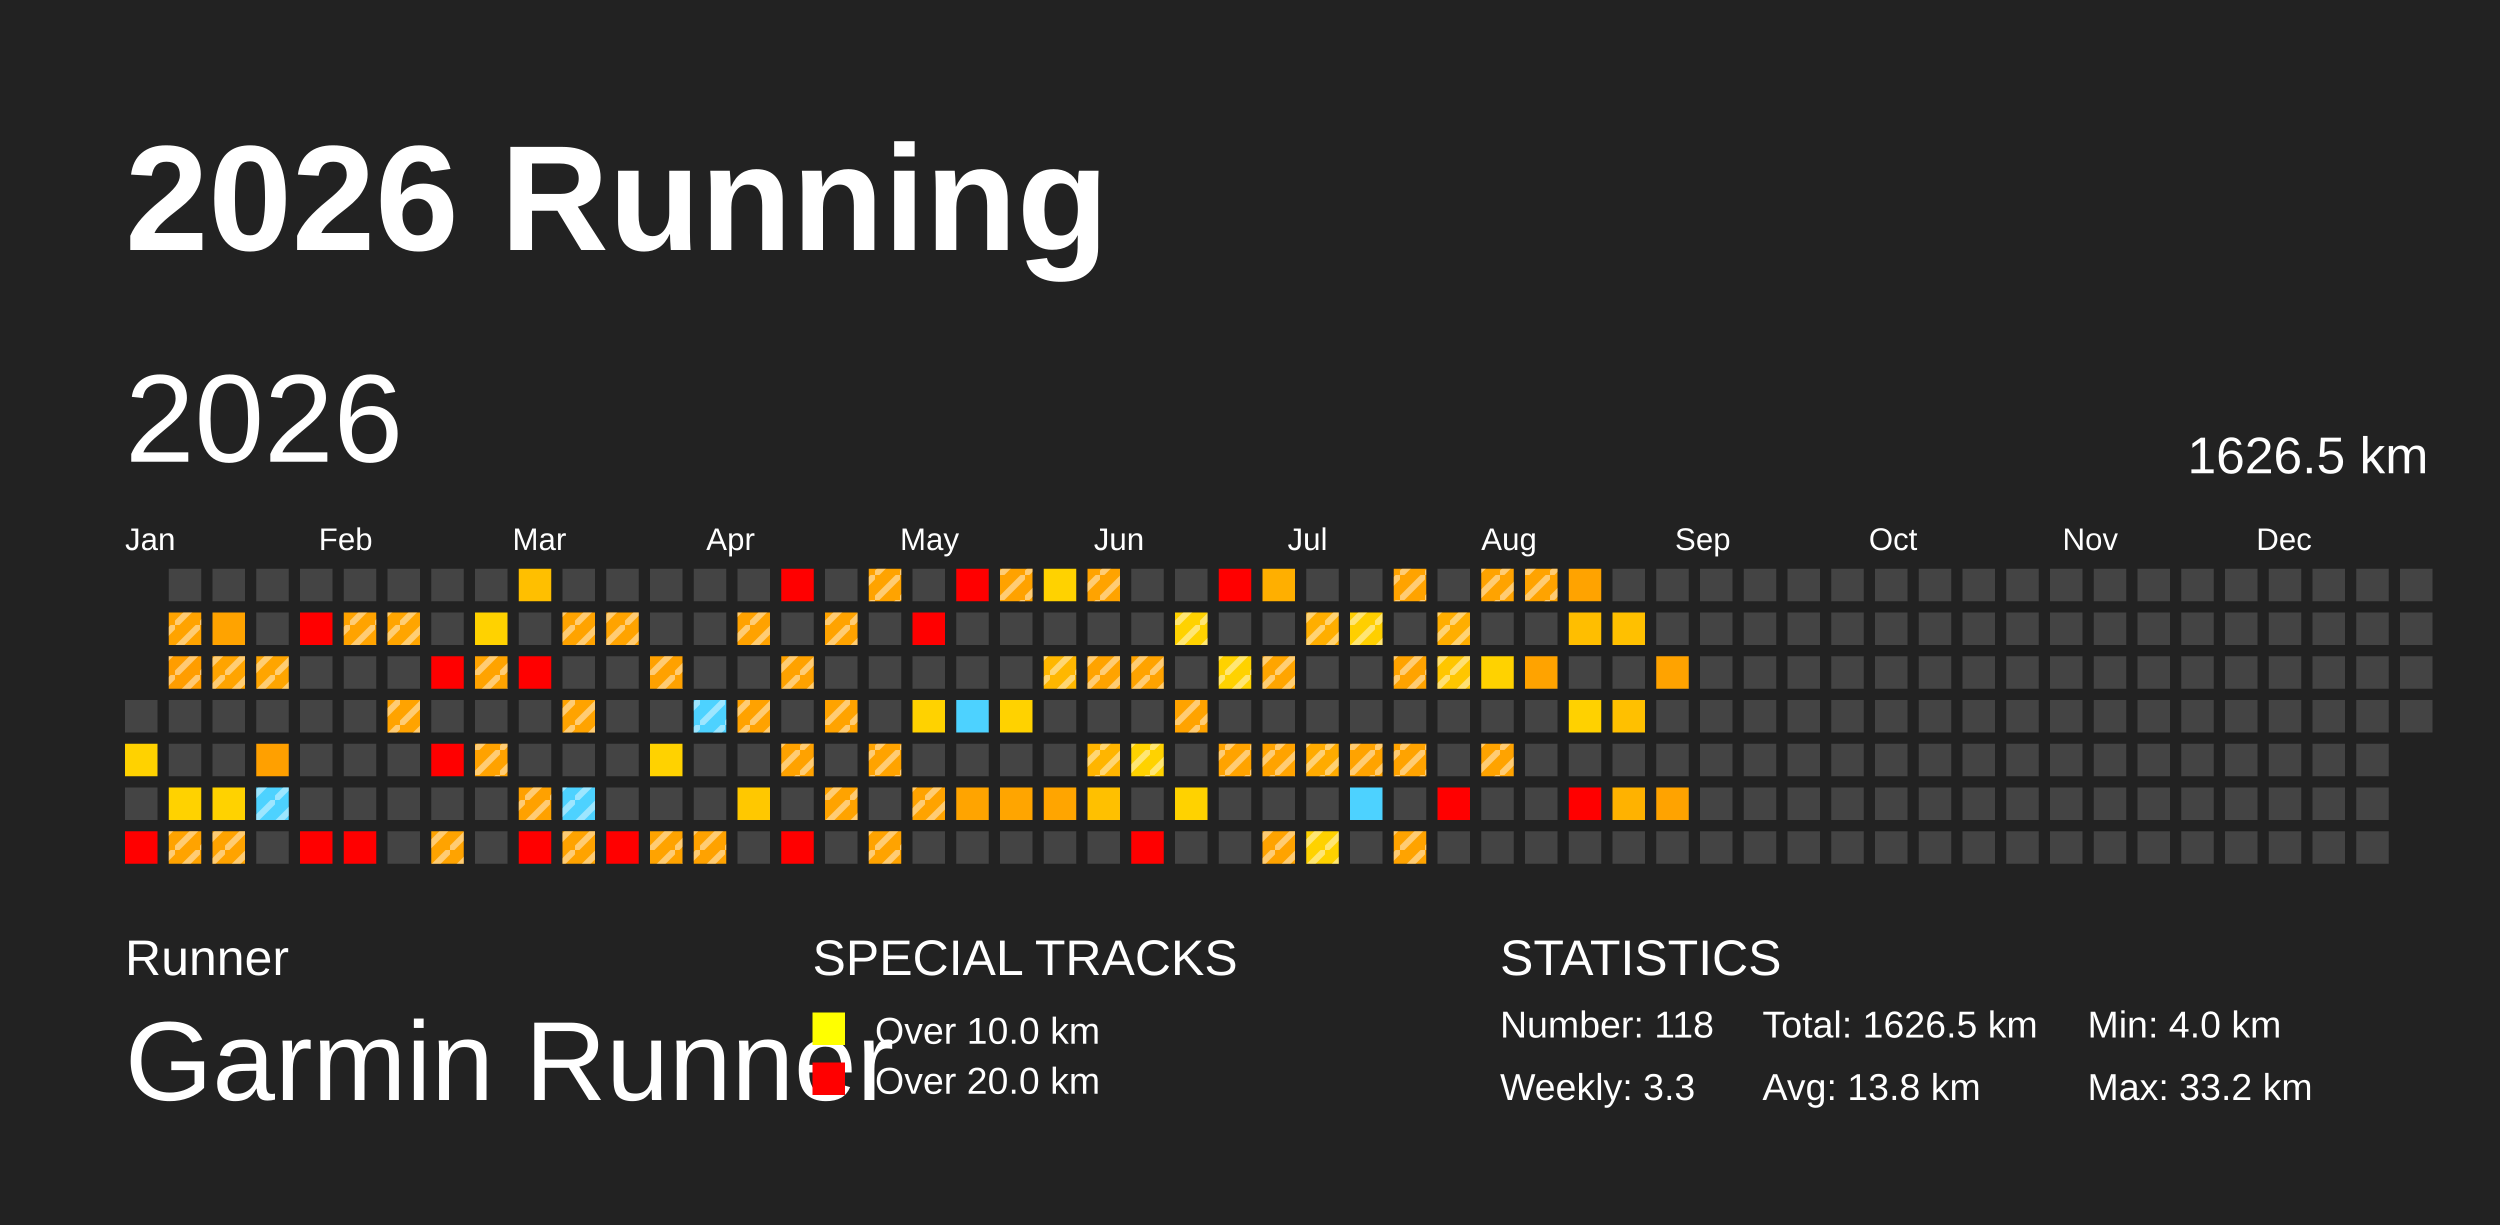
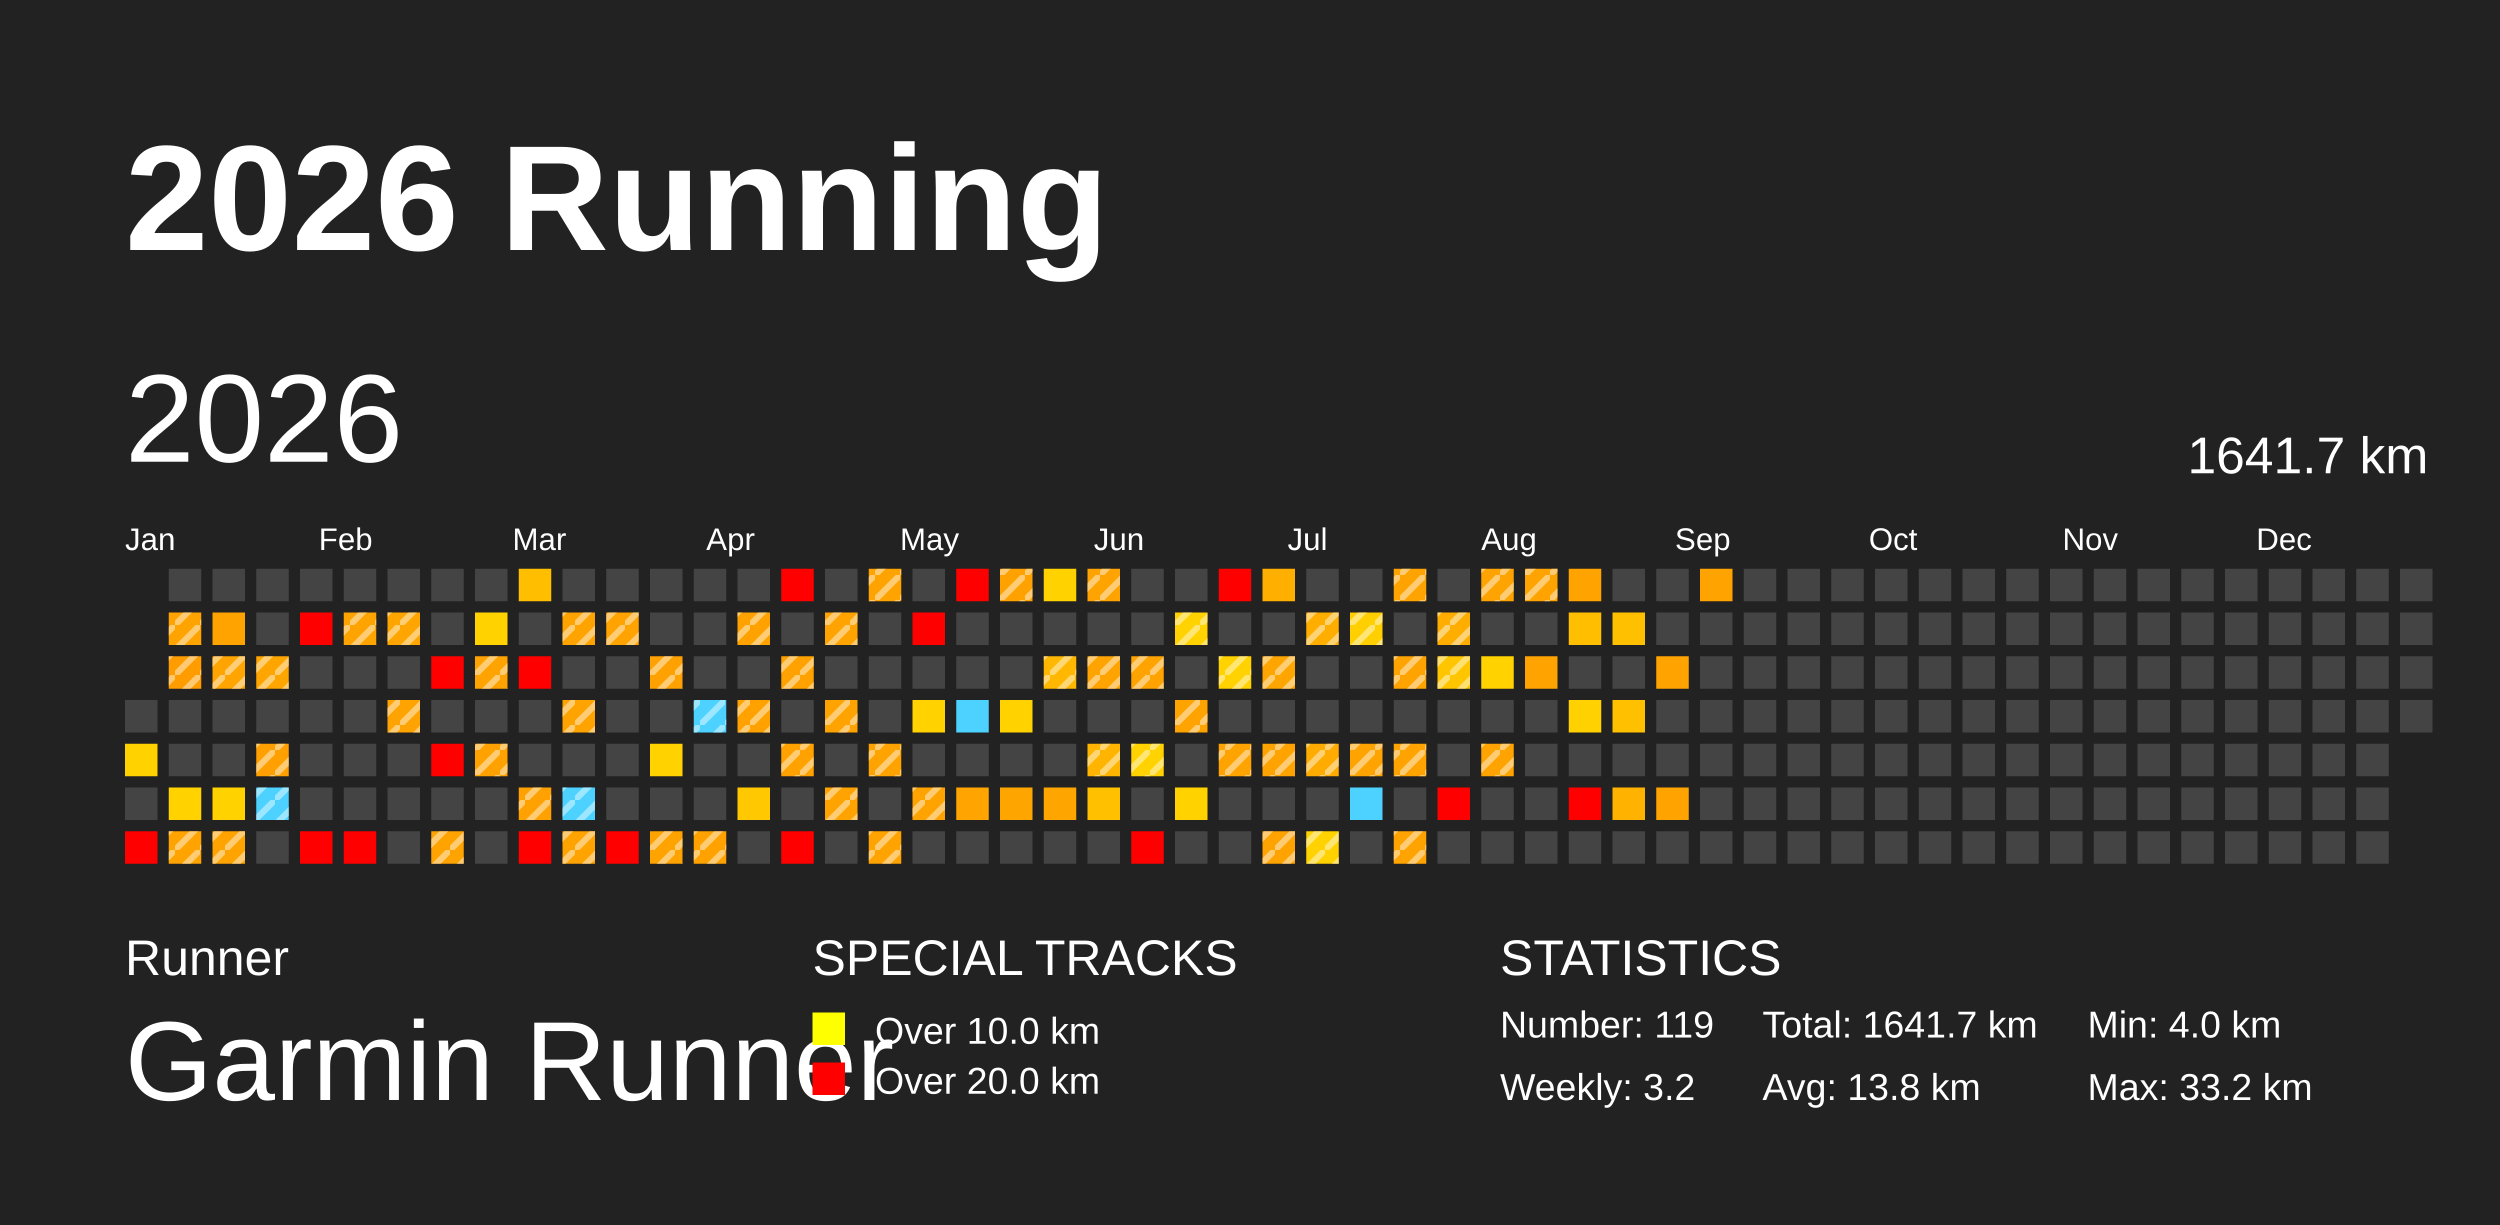
<svg xmlns="http://www.w3.org/2000/svg" baseProfile="full" height="98mm" version="1.1" viewBox="0,0,200,98" width="200mm">
  <defs>
    <pattern height="2" id="indoor-stripe" patternUnits="userSpaceOnUse" width="2">
      <line stroke="white" stroke-opacity="0.45" stroke-width="0.5" x1="0" x2="2" y1="2" y2="0" />
    </pattern>
  </defs>
  <rect fill="#222222" height="98" width="200" x="0" y="0" />
  <text fill="#FFFFFF" style="font-size:12px; font-family:Arial; font-weight:bold;" x="10" y="20">2026 Running</text>
  <text fill="#FFFFFF" style="font-size:4px; font-family:Arial" x="10" y="78">Runner</text>
  <text fill="#FFFFFF" style="font-size:9px; font-family:Arial" x="10" y="88">Garmin Runner</text>
  <text fill="#FFFFFF" style="font-size:4px; font-family:Arial" x="65" y="78">SPECIAL TRACKS</text>
  <rect fill="yellow" height="2.6" width="2.6" x="65" y="81" />
  <text fill="#FFFFFF" style="font-size:3px; font-family:Arial" x="70" y="83.5">Over 10.0 km</text>
  <rect fill="red" height="2.6" width="2.6" x="65" y="85" />
  <text fill="#FFFFFF" style="font-size:3px; font-family:Arial" x="70" y="87.5">Over 20.0 km</text>
  <text fill="#FFFFFF" style="font-size:4px; font-family:Arial" x="120" y="78">STATISTICS</text>
-   <text fill="#FFFFFF" style="font-size:3px; font-family:Arial" x="120" y="83">Number: 118</text>
-   <text fill="#FFFFFF" style="font-size:3px; font-family:Arial" x="120" y="88">Weekly: 3.3</text>
-   <text fill="#FFFFFF" style="font-size:3px; font-family:Arial" x="141" y="83">Total: 1626.5 km</text>
+   <text fill="#FFFFFF" style="font-size:3px; font-family:Arial" x="120" y="83">Number: 119</text>
+   <text fill="#FFFFFF" style="font-size:3px; font-family:Arial" x="120" y="88">Weekly: 3.2</text>
+   <text fill="#FFFFFF" style="font-size:3px; font-family:Arial" x="141" y="83">Total: 1641.7 km</text>
  <text fill="#FFFFFF" style="font-size:3px; font-family:Arial" x="141" y="88">Avg: 13.8 km</text>
  <text fill="#FFFFFF" style="font-size:3px; font-family:Arial" x="167" y="83">Min: 4.0 km</text>
  <text fill="#FFFFFF" style="font-size:3px; font-family:Arial" x="167" y="88">Max: 33.2 km</text>
  <text dominant-baseline="hanging" fill="#FFFFFF" style="font-size:10.0px; font-family:Arial;" x="10" y="30">2026</text>
-   <text dominant-baseline="hanging" fill="#FFFFFF" style="font-size:4.125px; font-family:Arial;" x="175" y="35">1626.5 km</text>
+   <text dominant-baseline="hanging" fill="#FFFFFF" style="font-size:4.125px; font-family:Arial;" x="175" y="35">1641.7 km</text>
  <text fill="#FFFFFF" style="font-size:2.5px; font-family:Arial" x="10.0" y="44">Jan</text>
  <text fill="#FFFFFF" style="font-size:2.5px; font-family:Arial" x="25.5" y="44">Feb</text>
  <text fill="#FFFFFF" style="font-size:2.5px; font-family:Arial" x="41.0" y="44">Mar</text>
  <text fill="#FFFFFF" style="font-size:2.5px; font-family:Arial" x="56.5" y="44">Apr</text>
  <text fill="#FFFFFF" style="font-size:2.5px; font-family:Arial" x="72.0" y="44">May</text>
  <text fill="#FFFFFF" style="font-size:2.5px; font-family:Arial" x="87.5" y="44">Jun</text>
  <text fill="#FFFFFF" style="font-size:2.5px; font-family:Arial" x="103.0" y="44">Jul</text>
  <text fill="#FFFFFF" style="font-size:2.5px; font-family:Arial" x="118.5" y="44">Aug</text>
  <text fill="#FFFFFF" style="font-size:2.5px; font-family:Arial" x="134.0" y="44">Sep</text>
  <text fill="#FFFFFF" style="font-size:2.5px; font-family:Arial" x="149.5" y="44">Oct</text>
  <text fill="#FFFFFF" style="font-size:2.5px; font-family:Arial" x="165.0" y="44">Nov</text>
  <text fill="#FFFFFF" style="font-size:2.5px; font-family:Arial" x="180.5" y="44">Dec</text>
  <rect fill="#444444" height="2.6" width="2.6" x="10.0" y="56.0" />
  <rect fill="#ffd200" height="2.6" width="2.6" x="10.0" y="59.5" />
  <rect fill="#444444" height="2.6" width="2.6" x="10.0" y="63.0" />
  <rect fill="red" height="2.6" width="2.6" x="10.0" y="66.5" />
  <rect fill="#444444" height="2.6" width="2.6" x="13.5" y="45.5" />
  <rect fill="#ffa300" height="2.6" width="2.6" x="13.5" y="49.0" />
  <rect fill="url(#indoor-stripe)" height="2.6" style="pointer-events: none;" width="2.6" x="13.5" y="49.0" />
  <rect fill="#ff9d00" height="2.6" width="2.6" x="13.5" y="52.5" />
  <rect fill="url(#indoor-stripe)" height="2.6" style="pointer-events: none;" width="2.6" x="13.5" y="52.5" />
  <rect fill="#444444" height="2.6" width="2.6" x="13.5" y="56.0" />
  <rect fill="#444444" height="2.6" width="2.6" x="13.5" y="59.5" />
  <rect fill="#ffd200" height="2.6" width="2.6" x="13.5" y="63.0" />
  <rect fill="#ffa300" height="2.6" width="2.6" x="13.5" y="66.5" />
  <rect fill="url(#indoor-stripe)" height="2.6" style="pointer-events: none;" width="2.6" x="13.5" y="66.5" />
  <rect fill="#444444" height="2.6" width="2.6" x="17.0" y="45.5" />
  <rect fill="#ffa300" height="2.6" width="2.6" x="17.0" y="49.0" />
  <rect fill="#ffa400" height="2.6" width="2.6" x="17.0" y="52.5" />
  <rect fill="url(#indoor-stripe)" height="2.6" style="pointer-events: none;" width="2.6" x="17.0" y="52.5" />
  <rect fill="#444444" height="2.6" width="2.6" x="17.0" y="56.0" />
  <rect fill="#444444" height="2.6" width="2.6" x="17.0" y="59.5" />
  <rect fill="#ffd200" height="2.6" width="2.6" x="17.0" y="63.0" />
  <rect fill="#ffa300" height="2.6" width="2.6" x="17.0" y="66.5" />
  <rect fill="url(#indoor-stripe)" height="2.6" style="pointer-events: none;" width="2.6" x="17.0" y="66.5" />
  <rect fill="#444444" height="2.6" width="2.6" x="20.5" y="45.5" />
  <rect fill="#444444" height="2.6" width="2.6" x="20.5" y="49.0" />
  <rect fill="#ffa500" height="2.6" width="2.6" x="20.5" y="52.5" />
  <rect fill="url(#indoor-stripe)" height="2.6" style="pointer-events: none;" width="2.6" x="20.5" y="52.5" />
  <rect fill="#444444" height="2.6" width="2.6" x="20.5" y="56.0" />
  <rect fill="#ffa000" height="2.6" width="2.6" x="20.5" y="59.5" />
+   <rect fill="url(#indoor-stripe)" height="2.6" style="pointer-events: none;" width="2.6" x="20.5" y="59.5" />
  <rect fill="#4dd2ff" height="2.6" width="2.6" x="20.5" y="63.0" />
  <rect fill="url(#indoor-stripe)" height="2.6" style="pointer-events: none;" width="2.6" x="20.5" y="63.0" />
  <rect fill="#444444" height="2.6" width="2.6" x="20.5" y="66.5" />
  <rect fill="#444444" height="2.6" width="2.6" x="24.0" y="45.5" />
  <rect fill="red" height="2.6" width="2.6" x="24.0" y="49.0" />
  <rect fill="#444444" height="2.6" width="2.6" x="24.0" y="52.5" />
  <rect fill="#444444" height="2.6" width="2.6" x="24.0" y="56.0" />
  <rect fill="#444444" height="2.6" width="2.6" x="24.0" y="59.5" />
  <rect fill="#444444" height="2.6" width="2.6" x="24.0" y="63.0" />
  <rect fill="red" height="2.6" width="2.6" x="24.0" y="66.5" />
  <rect fill="#444444" height="2.6" width="2.6" x="27.5" y="45.5" />
  <rect fill="#ffa300" height="2.6" width="2.6" x="27.5" y="49.0" />
  <rect fill="url(#indoor-stripe)" height="2.6" style="pointer-events: none;" width="2.6" x="27.5" y="49.0" />
  <rect fill="#444444" height="2.6" width="2.6" x="27.5" y="52.5" />
  <rect fill="#444444" height="2.6" width="2.6" x="27.5" y="56.0" />
  <rect fill="#444444" height="2.6" width="2.6" x="27.5" y="59.5" />
  <rect fill="#444444" height="2.6" width="2.6" x="27.5" y="63.0" />
  <rect fill="red" height="2.6" width="2.6" x="27.5" y="66.5" />
  <rect fill="#444444" height="2.6" width="2.6" x="31.0" y="45.5" />
  <rect fill="#ffa500" height="2.6" width="2.6" x="31.0" y="49.0" />
  <rect fill="url(#indoor-stripe)" height="2.6" style="pointer-events: none;" width="2.6" x="31.0" y="49.0" />
  <rect fill="#444444" height="2.6" width="2.6" x="31.0" y="52.5" />
  <rect fill="#ffa300" height="2.6" width="2.6" x="31.0" y="56.0" />
  <rect fill="url(#indoor-stripe)" height="2.6" style="pointer-events: none;" width="2.6" x="31.0" y="56.0" />
  <rect fill="#444444" height="2.6" width="2.6" x="31.0" y="59.5" />
  <rect fill="#444444" height="2.6" width="2.6" x="31.0" y="63.0" />
  <rect fill="#444444" height="2.6" width="2.6" x="31.0" y="66.5" />
  <rect fill="#444444" height="2.6" width="2.6" x="34.5" y="45.5" />
  <rect fill="#444444" height="2.6" width="2.6" x="34.5" y="49.0" />
  <rect fill="red" height="2.6" width="2.6" x="34.5" y="52.5" />
  <rect fill="#444444" height="2.6" width="2.6" x="34.5" y="56.0" />
  <rect fill="red" height="2.6" width="2.6" x="34.5" y="59.5" />
  <rect fill="#444444" height="2.6" width="2.6" x="34.5" y="63.0" />
  <rect fill="#ffa300" height="2.6" width="2.6" x="34.5" y="66.5" />
  <rect fill="url(#indoor-stripe)" height="2.6" style="pointer-events: none;" width="2.6" x="34.5" y="66.5" />
  <rect fill="#444444" height="2.6" width="2.6" x="38.0" y="45.5" />
  <rect fill="#ffd200" height="2.6" width="2.6" x="38.0" y="49.0" />
  <rect fill="#ffa300" height="2.6" width="2.6" x="38.0" y="52.5" />
  <rect fill="url(#indoor-stripe)" height="2.6" style="pointer-events: none;" width="2.6" x="38.0" y="52.5" />
  <rect fill="#444444" height="2.6" width="2.6" x="38.0" y="56.0" />
  <rect fill="#ffa200" height="2.6" width="2.6" x="38.0" y="59.5" />
  <rect fill="url(#indoor-stripe)" height="2.6" style="pointer-events: none;" width="2.6" x="38.0" y="59.5" />
  <rect fill="#444444" height="2.6" width="2.6" x="38.0" y="63.0" />
  <rect fill="#444444" height="2.6" width="2.6" x="38.0" y="66.5" />
  <rect fill="#ffbf00" height="2.6" width="2.6" x="41.5" y="45.5" />
  <rect fill="#444444" height="2.6" width="2.6" x="41.5" y="49.0" />
  <rect fill="red" height="2.6" width="2.6" x="41.5" y="52.5" />
  <rect fill="#444444" height="2.6" width="2.6" x="41.5" y="56.0" />
  <rect fill="#444444" height="2.6" width="2.6" x="41.5" y="59.5" />
  <rect fill="#ffa100" height="2.6" width="2.6" x="41.5" y="63.0" />
  <rect fill="url(#indoor-stripe)" height="2.6" style="pointer-events: none;" width="2.6" x="41.5" y="63.0" />
  <rect fill="red" height="2.6" width="2.6" x="41.5" y="66.5" />
  <rect fill="#444444" height="2.6" width="2.6" x="45.0" y="45.5" />
  <rect fill="#ffa300" height="2.6" width="2.6" x="45.0" y="49.0" />
  <rect fill="url(#indoor-stripe)" height="2.6" style="pointer-events: none;" width="2.6" x="45.0" y="49.0" />
  <rect fill="#444444" height="2.6" width="2.6" x="45.0" y="52.5" />
  <rect fill="#ffa300" height="2.6" width="2.6" x="45.0" y="56.0" />
  <rect fill="url(#indoor-stripe)" height="2.6" style="pointer-events: none;" width="2.6" x="45.0" y="56.0" />
  <rect fill="#444444" height="2.6" width="2.6" x="45.0" y="59.5" />
  <rect fill="#4dd2ff" height="2.6" width="2.6" x="45.0" y="63.0" />
  <rect fill="url(#indoor-stripe)" height="2.6" style="pointer-events: none;" width="2.6" x="45.0" y="63.0" />
  <rect fill="#ffa300" height="2.6" width="2.6" x="45.0" y="66.5" />
  <rect fill="url(#indoor-stripe)" height="2.6" style="pointer-events: none;" width="2.6" x="45.0" y="66.5" />
  <rect fill="#444444" height="2.6" width="2.6" x="48.5" y="45.5" />
  <rect fill="#ffa300" height="2.6" width="2.6" x="48.5" y="49.0" />
  <rect fill="url(#indoor-stripe)" height="2.6" style="pointer-events: none;" width="2.6" x="48.5" y="49.0" />
  <rect fill="#444444" height="2.6" width="2.6" x="48.5" y="52.5" />
  <rect fill="#444444" height="2.6" width="2.6" x="48.5" y="56.0" />
  <rect fill="#444444" height="2.6" width="2.6" x="48.5" y="59.5" />
  <rect fill="#444444" height="2.6" width="2.6" x="48.5" y="63.0" />
  <rect fill="red" height="2.6" width="2.6" x="48.5" y="66.5" />
  <rect fill="#444444" height="2.6" width="2.6" x="52.0" y="45.5" />
  <rect fill="#444444" height="2.6" width="2.6" x="52.0" y="49.0" />
  <rect fill="#ffa100" height="2.6" width="2.6" x="52.0" y="52.5" />
  <rect fill="url(#indoor-stripe)" height="2.6" style="pointer-events: none;" width="2.6" x="52.0" y="52.5" />
  <rect fill="#444444" height="2.6" width="2.6" x="52.0" y="56.0" />
  <rect fill="#ffd200" height="2.6" width="2.6" x="52.0" y="59.5" />
  <rect fill="#444444" height="2.6" width="2.6" x="52.0" y="63.0" />
  <rect fill="#ffa300" height="2.6" width="2.6" x="52.0" y="66.5" />
  <rect fill="url(#indoor-stripe)" height="2.6" style="pointer-events: none;" width="2.6" x="52.0" y="66.5" />
  <rect fill="#444444" height="2.6" width="2.6" x="55.5" y="45.5" />
  <rect fill="#444444" height="2.6" width="2.6" x="55.5" y="49.0" />
  <rect fill="#444444" height="2.6" width="2.6" x="55.5" y="52.5" />
  <rect fill="#4dd2ff" height="2.6" width="2.6" x="55.5" y="56.0" />
  <rect fill="url(#indoor-stripe)" height="2.6" style="pointer-events: none;" width="2.6" x="55.5" y="56.0" />
  <rect fill="#444444" height="2.6" width="2.6" x="55.5" y="59.5" />
  <rect fill="#444444" height="2.6" width="2.6" x="55.5" y="63.0" />
  <rect fill="#ffa200" height="2.6" width="2.6" x="55.5" y="66.5" />
  <rect fill="url(#indoor-stripe)" height="2.6" style="pointer-events: none;" width="2.6" x="55.5" y="66.5" />
  <rect fill="#444444" height="2.6" width="2.6" x="59.0" y="45.5" />
  <rect fill="#ffa200" height="2.6" width="2.6" x="59.0" y="49.0" />
  <rect fill="url(#indoor-stripe)" height="2.6" style="pointer-events: none;" width="2.6" x="59.0" y="49.0" />
  <rect fill="#444444" height="2.6" width="2.6" x="59.0" y="52.5" />
  <rect fill="#ffa200" height="2.6" width="2.6" x="59.0" y="56.0" />
  <rect fill="url(#indoor-stripe)" height="2.6" style="pointer-events: none;" width="2.6" x="59.0" y="56.0" />
  <rect fill="#444444" height="2.6" width="2.6" x="59.0" y="59.5" />
  <rect fill="#ffc800" height="2.6" width="2.6" x="59.0" y="63.0" />
  <rect fill="#444444" height="2.6" width="2.6" x="59.0" y="66.5" />
  <rect fill="red" height="2.6" width="2.6" x="62.5" y="45.5" />
  <rect fill="#444444" height="2.6" width="2.6" x="62.5" y="49.0" />
  <rect fill="#ffa200" height="2.6" width="2.6" x="62.5" y="52.5" />
  <rect fill="url(#indoor-stripe)" height="2.6" style="pointer-events: none;" width="2.6" x="62.5" y="52.5" />
  <rect fill="#444444" height="2.6" width="2.6" x="62.5" y="56.0" />
  <rect fill="#ffa200" height="2.6" width="2.6" x="62.5" y="59.5" />
  <rect fill="url(#indoor-stripe)" height="2.6" style="pointer-events: none;" width="2.6" x="62.5" y="59.5" />
  <rect fill="#444444" height="2.6" width="2.6" x="62.5" y="63.0" />
  <rect fill="red" height="2.6" width="2.6" x="62.5" y="66.5" />
  <rect fill="#444444" height="2.6" width="2.6" x="66.0" y="45.5" />
  <rect fill="#ffa300" height="2.6" width="2.6" x="66.0" y="49.0" />
  <rect fill="url(#indoor-stripe)" height="2.6" style="pointer-events: none;" width="2.6" x="66.0" y="49.0" />
  <rect fill="#444444" height="2.6" width="2.6" x="66.0" y="52.5" />
  <rect fill="#ffa300" height="2.6" width="2.6" x="66.0" y="56.0" />
  <rect fill="url(#indoor-stripe)" height="2.6" style="pointer-events: none;" width="2.6" x="66.0" y="56.0" />
  <rect fill="#444444" height="2.6" width="2.6" x="66.0" y="59.5" />
  <rect fill="#ffa300" height="2.6" width="2.6" x="66.0" y="63.0" />
  <rect fill="url(#indoor-stripe)" height="2.6" style="pointer-events: none;" width="2.6" x="66.0" y="63.0" />
  <rect fill="#444444" height="2.6" width="2.6" x="66.0" y="66.5" />
  <rect fill="#ffa300" height="2.6" width="2.6" x="69.5" y="45.5" />
  <rect fill="url(#indoor-stripe)" height="2.6" style="pointer-events: none;" width="2.6" x="69.5" y="45.5" />
  <rect fill="#444444" height="2.6" width="2.6" x="69.5" y="49.0" />
  <rect fill="#444444" height="2.6" width="2.6" x="69.5" y="52.5" />
  <rect fill="#444444" height="2.6" width="2.6" x="69.5" y="56.0" />
  <rect fill="#ffa300" height="2.6" width="2.6" x="69.5" y="59.5" />
  <rect fill="url(#indoor-stripe)" height="2.6" style="pointer-events: none;" width="2.6" x="69.5" y="59.5" />
  <rect fill="#444444" height="2.6" width="2.6" x="69.5" y="63.0" />
  <rect fill="#ffa300" height="2.6" width="2.6" x="69.5" y="66.5" />
  <rect fill="url(#indoor-stripe)" height="2.6" style="pointer-events: none;" width="2.6" x="69.5" y="66.5" />
  <rect fill="#444444" height="2.6" width="2.6" x="73.0" y="45.5" />
  <rect fill="red" height="2.6" width="2.6" x="73.0" y="49.0" />
  <rect fill="#444444" height="2.6" width="2.6" x="73.0" y="52.5" />
  <rect fill="#ffd200" height="2.6" width="2.6" x="73.0" y="56.0" />
  <rect fill="#444444" height="2.6" width="2.6" x="73.0" y="59.5" />
  <rect fill="#ffa300" height="2.6" width="2.6" x="73.0" y="63.0" />
  <rect fill="url(#indoor-stripe)" height="2.6" style="pointer-events: none;" width="2.6" x="73.0" y="63.0" />
  <rect fill="#444444" height="2.6" width="2.6" x="73.0" y="66.5" />
  <rect fill="red" height="2.6" width="2.6" x="76.5" y="45.5" />
  <rect fill="#444444" height="2.6" width="2.6" x="76.5" y="49.0" />
  <rect fill="#444444" height="2.6" width="2.6" x="76.5" y="52.5" />
  <rect fill="#4dd2ff" height="2.6" width="2.6" x="76.5" y="56.0" />
  <rect fill="#444444" height="2.6" width="2.6" x="76.5" y="59.5" />
  <rect fill="#ffa400" height="2.6" width="2.6" x="76.5" y="63.0" />
  <rect fill="#444444" height="2.6" width="2.6" x="76.5" y="66.5" />
  <rect fill="#ffa200" height="2.6" width="2.6" x="80.0" y="45.5" />
  <rect fill="url(#indoor-stripe)" height="2.6" style="pointer-events: none;" width="2.6" x="80.0" y="45.5" />
  <rect fill="#444444" height="2.6" width="2.6" x="80.0" y="49.0" />
  <rect fill="#444444" height="2.6" width="2.6" x="80.0" y="52.5" />
  <rect fill="#ffd200" height="2.6" width="2.6" x="80.0" y="56.0" />
  <rect fill="#444444" height="2.6" width="2.6" x="80.0" y="59.5" />
  <rect fill="#ffa500" height="2.6" width="2.6" x="80.0" y="63.0" />
  <rect fill="#444444" height="2.6" width="2.6" x="80.0" y="66.5" />
  <rect fill="#ffd200" height="2.6" width="2.6" x="83.5" y="45.5" />
  <rect fill="#444444" height="2.6" width="2.6" x="83.5" y="49.0" />
  <rect fill="#ffb700" height="2.6" width="2.6" x="83.5" y="52.5" />
  <rect fill="url(#indoor-stripe)" height="2.6" style="pointer-events: none;" width="2.6" x="83.5" y="52.5" />
  <rect fill="#444444" height="2.6" width="2.6" x="83.5" y="56.0" />
  <rect fill="#444444" height="2.6" width="2.6" x="83.5" y="59.5" />
  <rect fill="#ffa500" height="2.6" width="2.6" x="83.5" y="63.0" />
  <rect fill="#444444" height="2.6" width="2.6" x="83.5" y="66.5" />
  <rect fill="#ffa300" height="2.6" width="2.6" x="87.0" y="45.5" />
  <rect fill="url(#indoor-stripe)" height="2.6" style="pointer-events: none;" width="2.6" x="87.0" y="45.5" />
  <rect fill="#444444" height="2.6" width="2.6" x="87.0" y="49.0" />
  <rect fill="#ffa300" height="2.6" width="2.6" x="87.0" y="52.5" />
  <rect fill="url(#indoor-stripe)" height="2.6" style="pointer-events: none;" width="2.6" x="87.0" y="52.5" />
  <rect fill="#444444" height="2.6" width="2.6" x="87.0" y="56.0" />
  <rect fill="#ffb500" height="2.6" width="2.6" x="87.0" y="59.5" />
  <rect fill="url(#indoor-stripe)" height="2.6" style="pointer-events: none;" width="2.6" x="87.0" y="59.5" />
  <rect fill="#ffc000" height="2.6" width="2.6" x="87.0" y="63.0" />
  <rect fill="#444444" height="2.6" width="2.6" x="87.0" y="66.5" />
  <rect fill="#444444" height="2.6" width="2.6" x="90.5" y="45.5" />
  <rect fill="#444444" height="2.6" width="2.6" x="90.5" y="49.0" />
  <rect fill="#ffa300" height="2.6" width="2.6" x="90.5" y="52.5" />
  <rect fill="url(#indoor-stripe)" height="2.6" style="pointer-events: none;" width="2.6" x="90.5" y="52.5" />
  <rect fill="#444444" height="2.6" width="2.6" x="90.5" y="56.0" />
  <rect fill="#ffd200" height="2.6" width="2.6" x="90.5" y="59.5" />
  <rect fill="url(#indoor-stripe)" height="2.6" style="pointer-events: none;" width="2.6" x="90.5" y="59.5" />
  <rect fill="#444444" height="2.6" width="2.6" x="90.5" y="63.0" />
  <rect fill="red" height="2.6" width="2.6" x="90.5" y="66.5" />
  <rect fill="#444444" height="2.6" width="2.6" x="94.0" y="45.5" />
  <rect fill="#ffd200" height="2.6" width="2.6" x="94.0" y="49.0" />
  <rect fill="url(#indoor-stripe)" height="2.6" style="pointer-events: none;" width="2.6" x="94.0" y="49.0" />
  <rect fill="#444444" height="2.6" width="2.6" x="94.0" y="52.5" />
  <rect fill="#ffa300" height="2.6" width="2.6" x="94.0" y="56.0" />
  <rect fill="url(#indoor-stripe)" height="2.6" style="pointer-events: none;" width="2.6" x="94.0" y="56.0" />
  <rect fill="#444444" height="2.6" width="2.6" x="94.0" y="59.5" />
  <rect fill="#ffd200" height="2.6" width="2.6" x="94.0" y="63.0" />
  <rect fill="#444444" height="2.6" width="2.6" x="94.0" y="66.5" />
  <rect fill="red" height="2.6" width="2.6" x="97.5" y="45.5" />
  <rect fill="#444444" height="2.6" width="2.6" x="97.5" y="49.0" />
  <rect fill="#ffd200" height="2.6" width="2.6" x="97.5" y="52.5" />
  <rect fill="url(#indoor-stripe)" height="2.6" style="pointer-events: none;" width="2.6" x="97.5" y="52.5" />
  <rect fill="#444444" height="2.6" width="2.6" x="97.5" y="56.0" />
  <rect fill="#ffa300" height="2.6" width="2.6" x="97.5" y="59.5" />
  <rect fill="url(#indoor-stripe)" height="2.6" style="pointer-events: none;" width="2.6" x="97.5" y="59.5" />
  <rect fill="#444444" height="2.6" width="2.6" x="97.5" y="63.0" />
  <rect fill="#444444" height="2.6" width="2.6" x="97.5" y="66.5" />
  <rect fill="#ffaf00" height="2.6" width="2.6" x="101.0" y="45.5" />
  <rect fill="#444444" height="2.6" width="2.6" x="101.0" y="49.0" />
  <rect fill="#ffa500" height="2.6" width="2.6" x="101.0" y="52.5" />
  <rect fill="url(#indoor-stripe)" height="2.6" style="pointer-events: none;" width="2.6" x="101.0" y="52.5" />
  <rect fill="#444444" height="2.6" width="2.6" x="101.0" y="56.0" />
  <rect fill="#ffa300" height="2.6" width="2.6" x="101.0" y="59.5" />
  <rect fill="url(#indoor-stripe)" height="2.6" style="pointer-events: none;" width="2.6" x="101.0" y="59.5" />
  <rect fill="#444444" height="2.6" width="2.6" x="101.0" y="63.0" />
  <rect fill="#ffa300" height="2.6" width="2.6" x="101.0" y="66.5" />
  <rect fill="url(#indoor-stripe)" height="2.6" style="pointer-events: none;" width="2.6" x="101.0" y="66.5" />
  <rect fill="#444444" height="2.6" width="2.6" x="104.5" y="45.5" />
  <rect fill="#ffae00" height="2.6" width="2.6" x="104.5" y="49.0" />
  <rect fill="url(#indoor-stripe)" height="2.6" style="pointer-events: none;" width="2.6" x="104.5" y="49.0" />
  <rect fill="#444444" height="2.6" width="2.6" x="104.5" y="52.5" />
  <rect fill="#444444" height="2.6" width="2.6" x="104.5" y="56.0" />
  <rect fill="#ffab00" height="2.6" width="2.6" x="104.5" y="59.5" />
  <rect fill="url(#indoor-stripe)" height="2.6" style="pointer-events: none;" width="2.6" x="104.5" y="59.5" />
  <rect fill="#444444" height="2.6" width="2.6" x="104.5" y="63.0" />
  <rect fill="#ffd200" height="2.6" width="2.6" x="104.5" y="66.5" />
  <rect fill="url(#indoor-stripe)" height="2.6" style="pointer-events: none;" width="2.6" x="104.5" y="66.5" />
  <rect fill="#444444" height="2.6" width="2.6" x="108.0" y="45.5" />
  <rect fill="#ffcf00" height="2.6" width="2.6" x="108.0" y="49.0" />
  <rect fill="url(#indoor-stripe)" height="2.6" style="pointer-events: none;" width="2.6" x="108.0" y="49.0" />
  <rect fill="#444444" height="2.6" width="2.6" x="108.0" y="52.5" />
  <rect fill="#444444" height="2.6" width="2.6" x="108.0" y="56.0" />
  <rect fill="#ffa300" height="2.6" width="2.6" x="108.0" y="59.5" />
  <rect fill="url(#indoor-stripe)" height="2.6" style="pointer-events: none;" width="2.6" x="108.0" y="59.5" />
  <rect fill="#4dd2ff" height="2.6" width="2.6" x="108.0" y="63.0" />
  <rect fill="#444444" height="2.6" width="2.6" x="108.0" y="66.5" />
  <rect fill="#ffa300" height="2.6" width="2.6" x="111.5" y="45.5" />
  <rect fill="url(#indoor-stripe)" height="2.6" style="pointer-events: none;" width="2.6" x="111.5" y="45.5" />
  <rect fill="#444444" height="2.6" width="2.6" x="111.5" y="49.0" />
  <rect fill="#ffa300" height="2.6" width="2.6" x="111.5" y="52.5" />
  <rect fill="url(#indoor-stripe)" height="2.6" style="pointer-events: none;" width="2.6" x="111.5" y="52.5" />
  <rect fill="#444444" height="2.6" width="2.6" x="111.5" y="56.0" />
  <rect fill="#ffa300" height="2.6" width="2.6" x="111.5" y="59.5" />
  <rect fill="url(#indoor-stripe)" height="2.6" style="pointer-events: none;" width="2.6" x="111.5" y="59.5" />
  <rect fill="#444444" height="2.6" width="2.6" x="111.5" y="63.0" />
  <rect fill="#ffa300" height="2.6" width="2.6" x="111.5" y="66.5" />
  <rect fill="url(#indoor-stripe)" height="2.6" style="pointer-events: none;" width="2.6" x="111.5" y="66.5" />
  <rect fill="#444444" height="2.6" width="2.6" x="115.0" y="45.5" />
  <rect fill="#ffae00" height="2.6" width="2.6" x="115.0" y="49.0" />
  <rect fill="url(#indoor-stripe)" height="2.6" style="pointer-events: none;" width="2.6" x="115.0" y="49.0" />
  <rect fill="#ffc600" height="2.6" width="2.6" x="115.0" y="52.5" />
  <rect fill="url(#indoor-stripe)" height="2.6" style="pointer-events: none;" width="2.6" x="115.0" y="52.5" />
  <rect fill="#444444" height="2.6" width="2.6" x="115.0" y="56.0" />
  <rect fill="#444444" height="2.6" width="2.6" x="115.0" y="59.5" />
  <rect fill="red" height="2.6" width="2.6" x="115.0" y="63.0" />
  <rect fill="#444444" height="2.6" width="2.6" x="115.0" y="66.5" />
  <rect fill="#ffa300" height="2.6" width="2.6" x="118.5" y="45.5" />
  <rect fill="url(#indoor-stripe)" height="2.6" style="pointer-events: none;" width="2.6" x="118.5" y="45.5" />
  <rect fill="#444444" height="2.6" width="2.6" x="118.5" y="49.0" />
  <rect fill="#ffd200" height="2.6" width="2.6" x="118.5" y="52.5" />
  <rect fill="#444444" height="2.6" width="2.6" x="118.5" y="56.0" />
  <rect fill="#ffa300" height="2.6" width="2.6" x="118.5" y="59.5" />
  <rect fill="url(#indoor-stripe)" height="2.6" style="pointer-events: none;" width="2.6" x="118.5" y="59.5" />
  <rect fill="#444444" height="2.6" width="2.6" x="118.5" y="63.0" />
  <rect fill="#444444" height="2.6" width="2.6" x="118.5" y="66.5" />
  <rect fill="#ffa300" height="2.6" width="2.6" x="122.0" y="45.5" />
  <rect fill="url(#indoor-stripe)" height="2.6" style="pointer-events: none;" width="2.6" x="122.0" y="45.5" />
  <rect fill="#444444" height="2.6" width="2.6" x="122.0" y="49.0" />
  <rect fill="#ffa300" height="2.6" width="2.6" x="122.0" y="52.5" />
  <rect fill="#444444" height="2.6" width="2.6" x="122.0" y="56.0" />
  <rect fill="#444444" height="2.6" width="2.6" x="122.0" y="59.5" />
  <rect fill="#444444" height="2.6" width="2.6" x="122.0" y="63.0" />
  <rect fill="#444444" height="2.6" width="2.6" x="122.0" y="66.5" />
  <rect fill="#ffa300" height="2.6" width="2.6" x="125.5" y="45.5" />
  <rect fill="#ffbe00" height="2.6" width="2.6" x="125.5" y="49.0" />
  <rect fill="#444444" height="2.6" width="2.6" x="125.5" y="52.5" />
  <rect fill="#ffd100" height="2.6" width="2.6" x="125.5" y="56.0" />
  <rect fill="#444444" height="2.6" width="2.6" x="125.5" y="59.5" />
  <rect fill="red" height="2.6" width="2.6" x="125.5" y="63.0" />
  <rect fill="#444444" height="2.6" width="2.6" x="125.5" y="66.5" />
  <rect fill="#444444" height="2.6" width="2.6" x="129.0" y="45.5" />
  <rect fill="#ffc000" height="2.6" width="2.6" x="129.0" y="49.0" />
  <rect fill="#444444" height="2.6" width="2.6" x="129.0" y="52.5" />
  <rect fill="#ffc000" height="2.6" width="2.6" x="129.0" y="56.0" />
  <rect fill="#444444" height="2.6" width="2.6" x="129.0" y="59.5" />
  <rect fill="#ffb200" height="2.6" width="2.6" x="129.0" y="63.0" />
  <rect fill="#444444" height="2.6" width="2.6" x="129.0" y="66.5" />
  <rect fill="#444444" height="2.6" width="2.6" x="132.5" y="45.5" />
  <rect fill="#444444" height="2.6" width="2.6" x="132.5" y="49.0" />
  <rect fill="#ffa300" height="2.6" width="2.6" x="132.5" y="52.5" />
  <rect fill="#444444" height="2.6" width="2.6" x="132.5" y="56.0" />
  <rect fill="#444444" height="2.6" width="2.6" x="132.5" y="59.5" />
  <rect fill="#ffa300" height="2.6" width="2.6" x="132.5" y="63.0" />
  <rect fill="#444444" height="2.6" width="2.6" x="132.5" y="66.5" />
-   <rect fill="#444444" height="2.6" width="2.6" x="136.0" y="45.5" />
+   <rect fill="#ffa300" height="2.6" width="2.6" x="136.0" y="45.5" />
  <rect fill="#444444" height="2.6" width="2.6" x="136.0" y="49.0" />
  <rect fill="#444444" height="2.6" width="2.6" x="136.0" y="52.5" />
  <rect fill="#444444" height="2.6" width="2.6" x="136.0" y="56.0" />
  <rect fill="#444444" height="2.6" width="2.6" x="136.0" y="59.5" />
  <rect fill="#444444" height="2.6" width="2.6" x="136.0" y="63.0" />
  <rect fill="#444444" height="2.6" width="2.6" x="136.0" y="66.5" />
  <rect fill="#444444" height="2.6" width="2.6" x="139.5" y="45.5" />
  <rect fill="#444444" height="2.6" width="2.6" x="139.5" y="49.0" />
  <rect fill="#444444" height="2.6" width="2.6" x="139.5" y="52.5" />
  <rect fill="#444444" height="2.6" width="2.6" x="139.5" y="56.0" />
  <rect fill="#444444" height="2.6" width="2.6" x="139.5" y="59.5" />
  <rect fill="#444444" height="2.6" width="2.6" x="139.5" y="63.0" />
  <rect fill="#444444" height="2.6" width="2.6" x="139.5" y="66.5" />
  <rect fill="#444444" height="2.6" width="2.6" x="143.0" y="45.5" />
  <rect fill="#444444" height="2.6" width="2.6" x="143.0" y="49.0" />
  <rect fill="#444444" height="2.6" width="2.6" x="143.0" y="52.5" />
  <rect fill="#444444" height="2.6" width="2.6" x="143.0" y="56.0" />
  <rect fill="#444444" height="2.6" width="2.6" x="143.0" y="59.5" />
  <rect fill="#444444" height="2.6" width="2.6" x="143.0" y="63.0" />
  <rect fill="#444444" height="2.6" width="2.6" x="143.0" y="66.5" />
  <rect fill="#444444" height="2.6" width="2.6" x="146.5" y="45.5" />
  <rect fill="#444444" height="2.6" width="2.6" x="146.5" y="49.0" />
  <rect fill="#444444" height="2.6" width="2.6" x="146.5" y="52.5" />
  <rect fill="#444444" height="2.6" width="2.6" x="146.5" y="56.0" />
  <rect fill="#444444" height="2.6" width="2.6" x="146.5" y="59.5" />
  <rect fill="#444444" height="2.6" width="2.6" x="146.5" y="63.0" />
  <rect fill="#444444" height="2.6" width="2.6" x="146.5" y="66.5" />
  <rect fill="#444444" height="2.6" width="2.6" x="150.0" y="45.5" />
  <rect fill="#444444" height="2.6" width="2.6" x="150.0" y="49.0" />
  <rect fill="#444444" height="2.6" width="2.6" x="150.0" y="52.5" />
  <rect fill="#444444" height="2.6" width="2.6" x="150.0" y="56.0" />
  <rect fill="#444444" height="2.6" width="2.6" x="150.0" y="59.5" />
  <rect fill="#444444" height="2.6" width="2.6" x="150.0" y="63.0" />
  <rect fill="#444444" height="2.6" width="2.6" x="150.0" y="66.5" />
  <rect fill="#444444" height="2.6" width="2.6" x="153.5" y="45.5" />
  <rect fill="#444444" height="2.6" width="2.6" x="153.5" y="49.0" />
  <rect fill="#444444" height="2.6" width="2.6" x="153.5" y="52.5" />
  <rect fill="#444444" height="2.6" width="2.6" x="153.5" y="56.0" />
  <rect fill="#444444" height="2.6" width="2.6" x="153.5" y="59.5" />
  <rect fill="#444444" height="2.6" width="2.6" x="153.5" y="63.0" />
  <rect fill="#444444" height="2.6" width="2.6" x="153.5" y="66.5" />
  <rect fill="#444444" height="2.6" width="2.6" x="157.0" y="45.5" />
  <rect fill="#444444" height="2.6" width="2.6" x="157.0" y="49.0" />
  <rect fill="#444444" height="2.6" width="2.6" x="157.0" y="52.5" />
  <rect fill="#444444" height="2.6" width="2.6" x="157.0" y="56.0" />
  <rect fill="#444444" height="2.6" width="2.6" x="157.0" y="59.5" />
  <rect fill="#444444" height="2.6" width="2.6" x="157.0" y="63.0" />
  <rect fill="#444444" height="2.6" width="2.6" x="157.0" y="66.5" />
  <rect fill="#444444" height="2.6" width="2.6" x="160.5" y="45.5" />
  <rect fill="#444444" height="2.6" width="2.6" x="160.5" y="49.0" />
  <rect fill="#444444" height="2.6" width="2.6" x="160.5" y="52.5" />
  <rect fill="#444444" height="2.6" width="2.6" x="160.5" y="56.0" />
  <rect fill="#444444" height="2.6" width="2.6" x="160.5" y="59.5" />
  <rect fill="#444444" height="2.6" width="2.6" x="160.5" y="63.0" />
  <rect fill="#444444" height="2.6" width="2.6" x="160.5" y="66.5" />
  <rect fill="#444444" height="2.6" width="2.6" x="164.0" y="45.5" />
  <rect fill="#444444" height="2.6" width="2.6" x="164.0" y="49.0" />
  <rect fill="#444444" height="2.6" width="2.6" x="164.0" y="52.5" />
  <rect fill="#444444" height="2.6" width="2.6" x="164.0" y="56.0" />
  <rect fill="#444444" height="2.6" width="2.6" x="164.0" y="59.5" />
  <rect fill="#444444" height="2.6" width="2.6" x="164.0" y="63.0" />
  <rect fill="#444444" height="2.6" width="2.6" x="164.0" y="66.5" />
  <rect fill="#444444" height="2.6" width="2.6" x="167.5" y="45.5" />
  <rect fill="#444444" height="2.6" width="2.6" x="167.5" y="49.0" />
  <rect fill="#444444" height="2.6" width="2.6" x="167.5" y="52.5" />
  <rect fill="#444444" height="2.6" width="2.6" x="167.5" y="56.0" />
  <rect fill="#444444" height="2.6" width="2.6" x="167.5" y="59.5" />
  <rect fill="#444444" height="2.6" width="2.6" x="167.5" y="63.0" />
  <rect fill="#444444" height="2.6" width="2.6" x="167.5" y="66.5" />
  <rect fill="#444444" height="2.6" width="2.6" x="171.0" y="45.5" />
  <rect fill="#444444" height="2.6" width="2.6" x="171.0" y="49.0" />
  <rect fill="#444444" height="2.6" width="2.6" x="171.0" y="52.5" />
  <rect fill="#444444" height="2.6" width="2.6" x="171.0" y="56.0" />
  <rect fill="#444444" height="2.6" width="2.6" x="171.0" y="59.5" />
  <rect fill="#444444" height="2.6" width="2.6" x="171.0" y="63.0" />
  <rect fill="#444444" height="2.6" width="2.6" x="171.0" y="66.5" />
  <rect fill="#444444" height="2.6" width="2.6" x="174.5" y="45.5" />
  <rect fill="#444444" height="2.6" width="2.6" x="174.5" y="49.0" />
  <rect fill="#444444" height="2.6" width="2.6" x="174.5" y="52.5" />
  <rect fill="#444444" height="2.6" width="2.6" x="174.5" y="56.0" />
  <rect fill="#444444" height="2.6" width="2.6" x="174.5" y="59.5" />
  <rect fill="#444444" height="2.6" width="2.6" x="174.5" y="63.0" />
  <rect fill="#444444" height="2.6" width="2.6" x="174.5" y="66.5" />
  <rect fill="#444444" height="2.6" width="2.6" x="178.0" y="45.5" />
  <rect fill="#444444" height="2.6" width="2.6" x="178.0" y="49.0" />
  <rect fill="#444444" height="2.6" width="2.6" x="178.0" y="52.5" />
  <rect fill="#444444" height="2.6" width="2.6" x="178.0" y="56.0" />
  <rect fill="#444444" height="2.6" width="2.6" x="178.0" y="59.5" />
  <rect fill="#444444" height="2.6" width="2.6" x="178.0" y="63.0" />
  <rect fill="#444444" height="2.6" width="2.6" x="178.0" y="66.5" />
  <rect fill="#444444" height="2.6" width="2.6" x="181.5" y="45.5" />
  <rect fill="#444444" height="2.6" width="2.6" x="181.5" y="49.0" />
  <rect fill="#444444" height="2.6" width="2.6" x="181.5" y="52.5" />
  <rect fill="#444444" height="2.6" width="2.6" x="181.5" y="56.0" />
  <rect fill="#444444" height="2.6" width="2.6" x="181.5" y="59.5" />
  <rect fill="#444444" height="2.6" width="2.6" x="181.5" y="63.0" />
  <rect fill="#444444" height="2.6" width="2.6" x="181.5" y="66.5" />
  <rect fill="#444444" height="2.6" width="2.6" x="185.0" y="45.5" />
  <rect fill="#444444" height="2.6" width="2.6" x="185.0" y="49.0" />
  <rect fill="#444444" height="2.6" width="2.6" x="185.0" y="52.5" />
  <rect fill="#444444" height="2.6" width="2.6" x="185.0" y="56.0" />
  <rect fill="#444444" height="2.6" width="2.6" x="185.0" y="59.5" />
  <rect fill="#444444" height="2.6" width="2.6" x="185.0" y="63.0" />
  <rect fill="#444444" height="2.6" width="2.6" x="185.0" y="66.5" />
  <rect fill="#444444" height="2.6" width="2.6" x="188.5" y="45.5" />
  <rect fill="#444444" height="2.6" width="2.6" x="188.5" y="49.0" />
  <rect fill="#444444" height="2.6" width="2.6" x="188.5" y="52.5" />
  <rect fill="#444444" height="2.6" width="2.6" x="188.5" y="56.0" />
  <rect fill="#444444" height="2.6" width="2.6" x="188.5" y="59.5" />
  <rect fill="#444444" height="2.6" width="2.6" x="188.5" y="63.0" />
  <rect fill="#444444" height="2.6" width="2.6" x="188.5" y="66.5" />
  <rect fill="#444444" height="2.6" width="2.6" x="192.0" y="45.5" />
  <rect fill="#444444" height="2.6" width="2.6" x="192.0" y="49.0" />
  <rect fill="#444444" height="2.6" width="2.6" x="192.0" y="52.5" />
  <rect fill="#444444" height="2.6" width="2.6" x="192.0" y="56.0" />
</svg>
